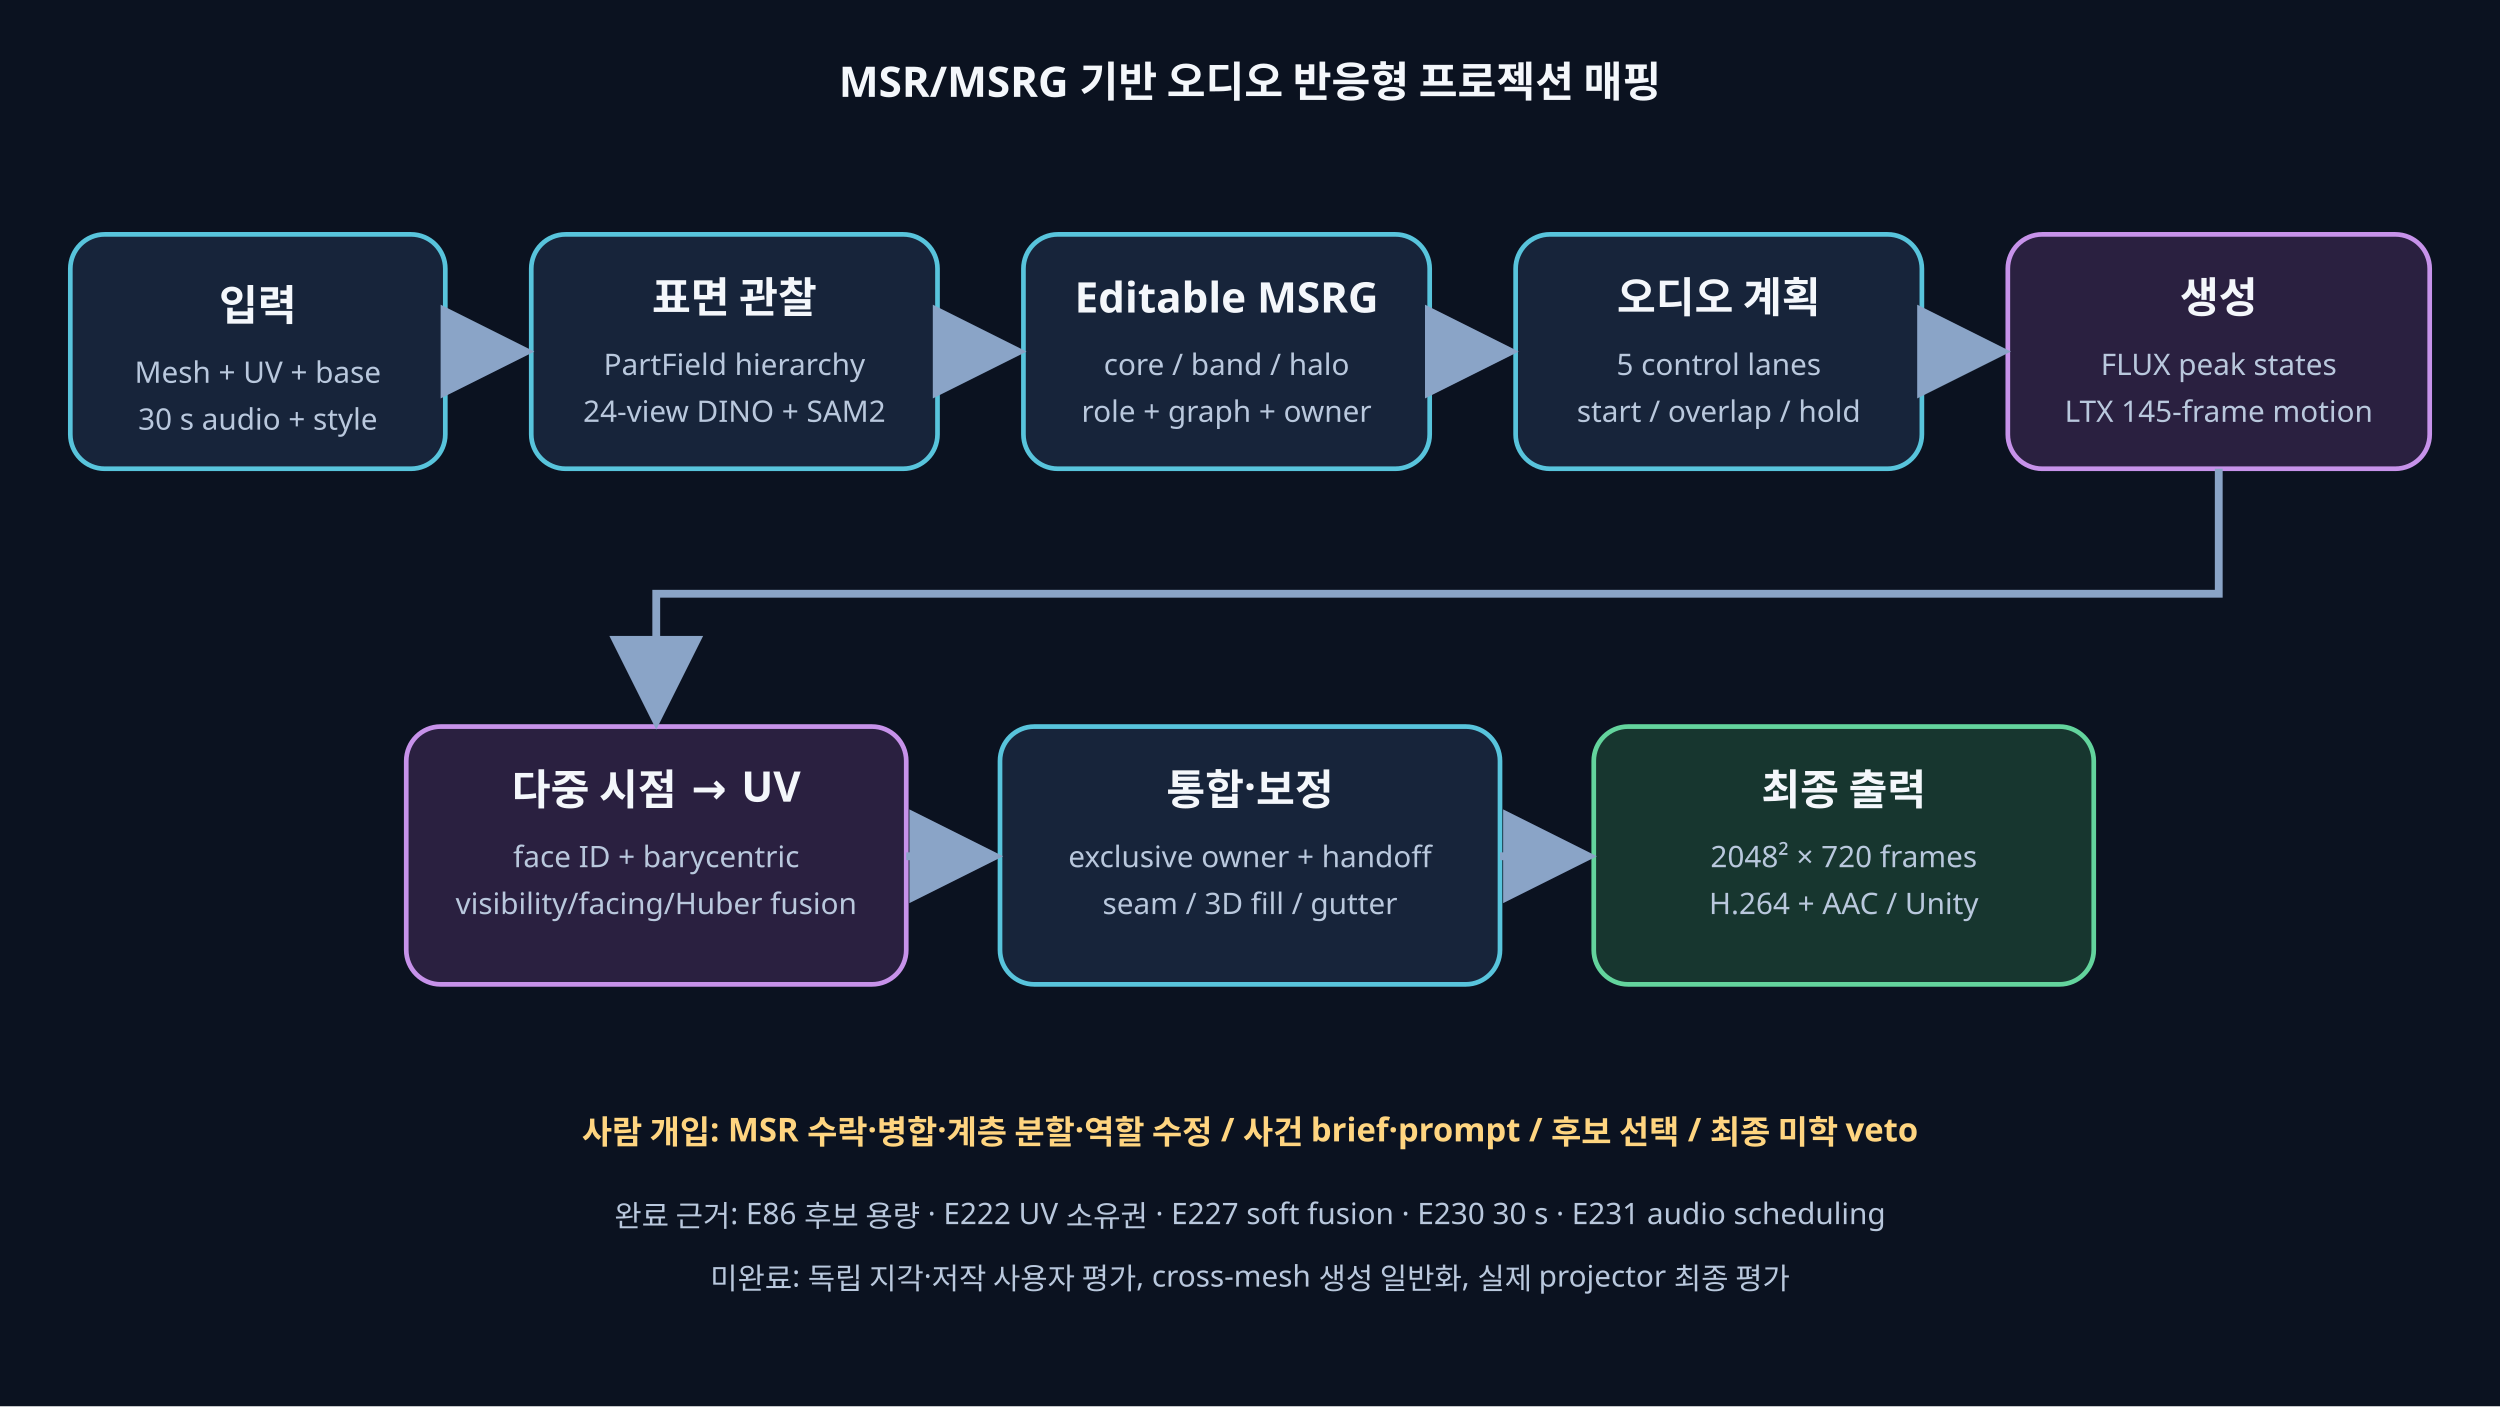
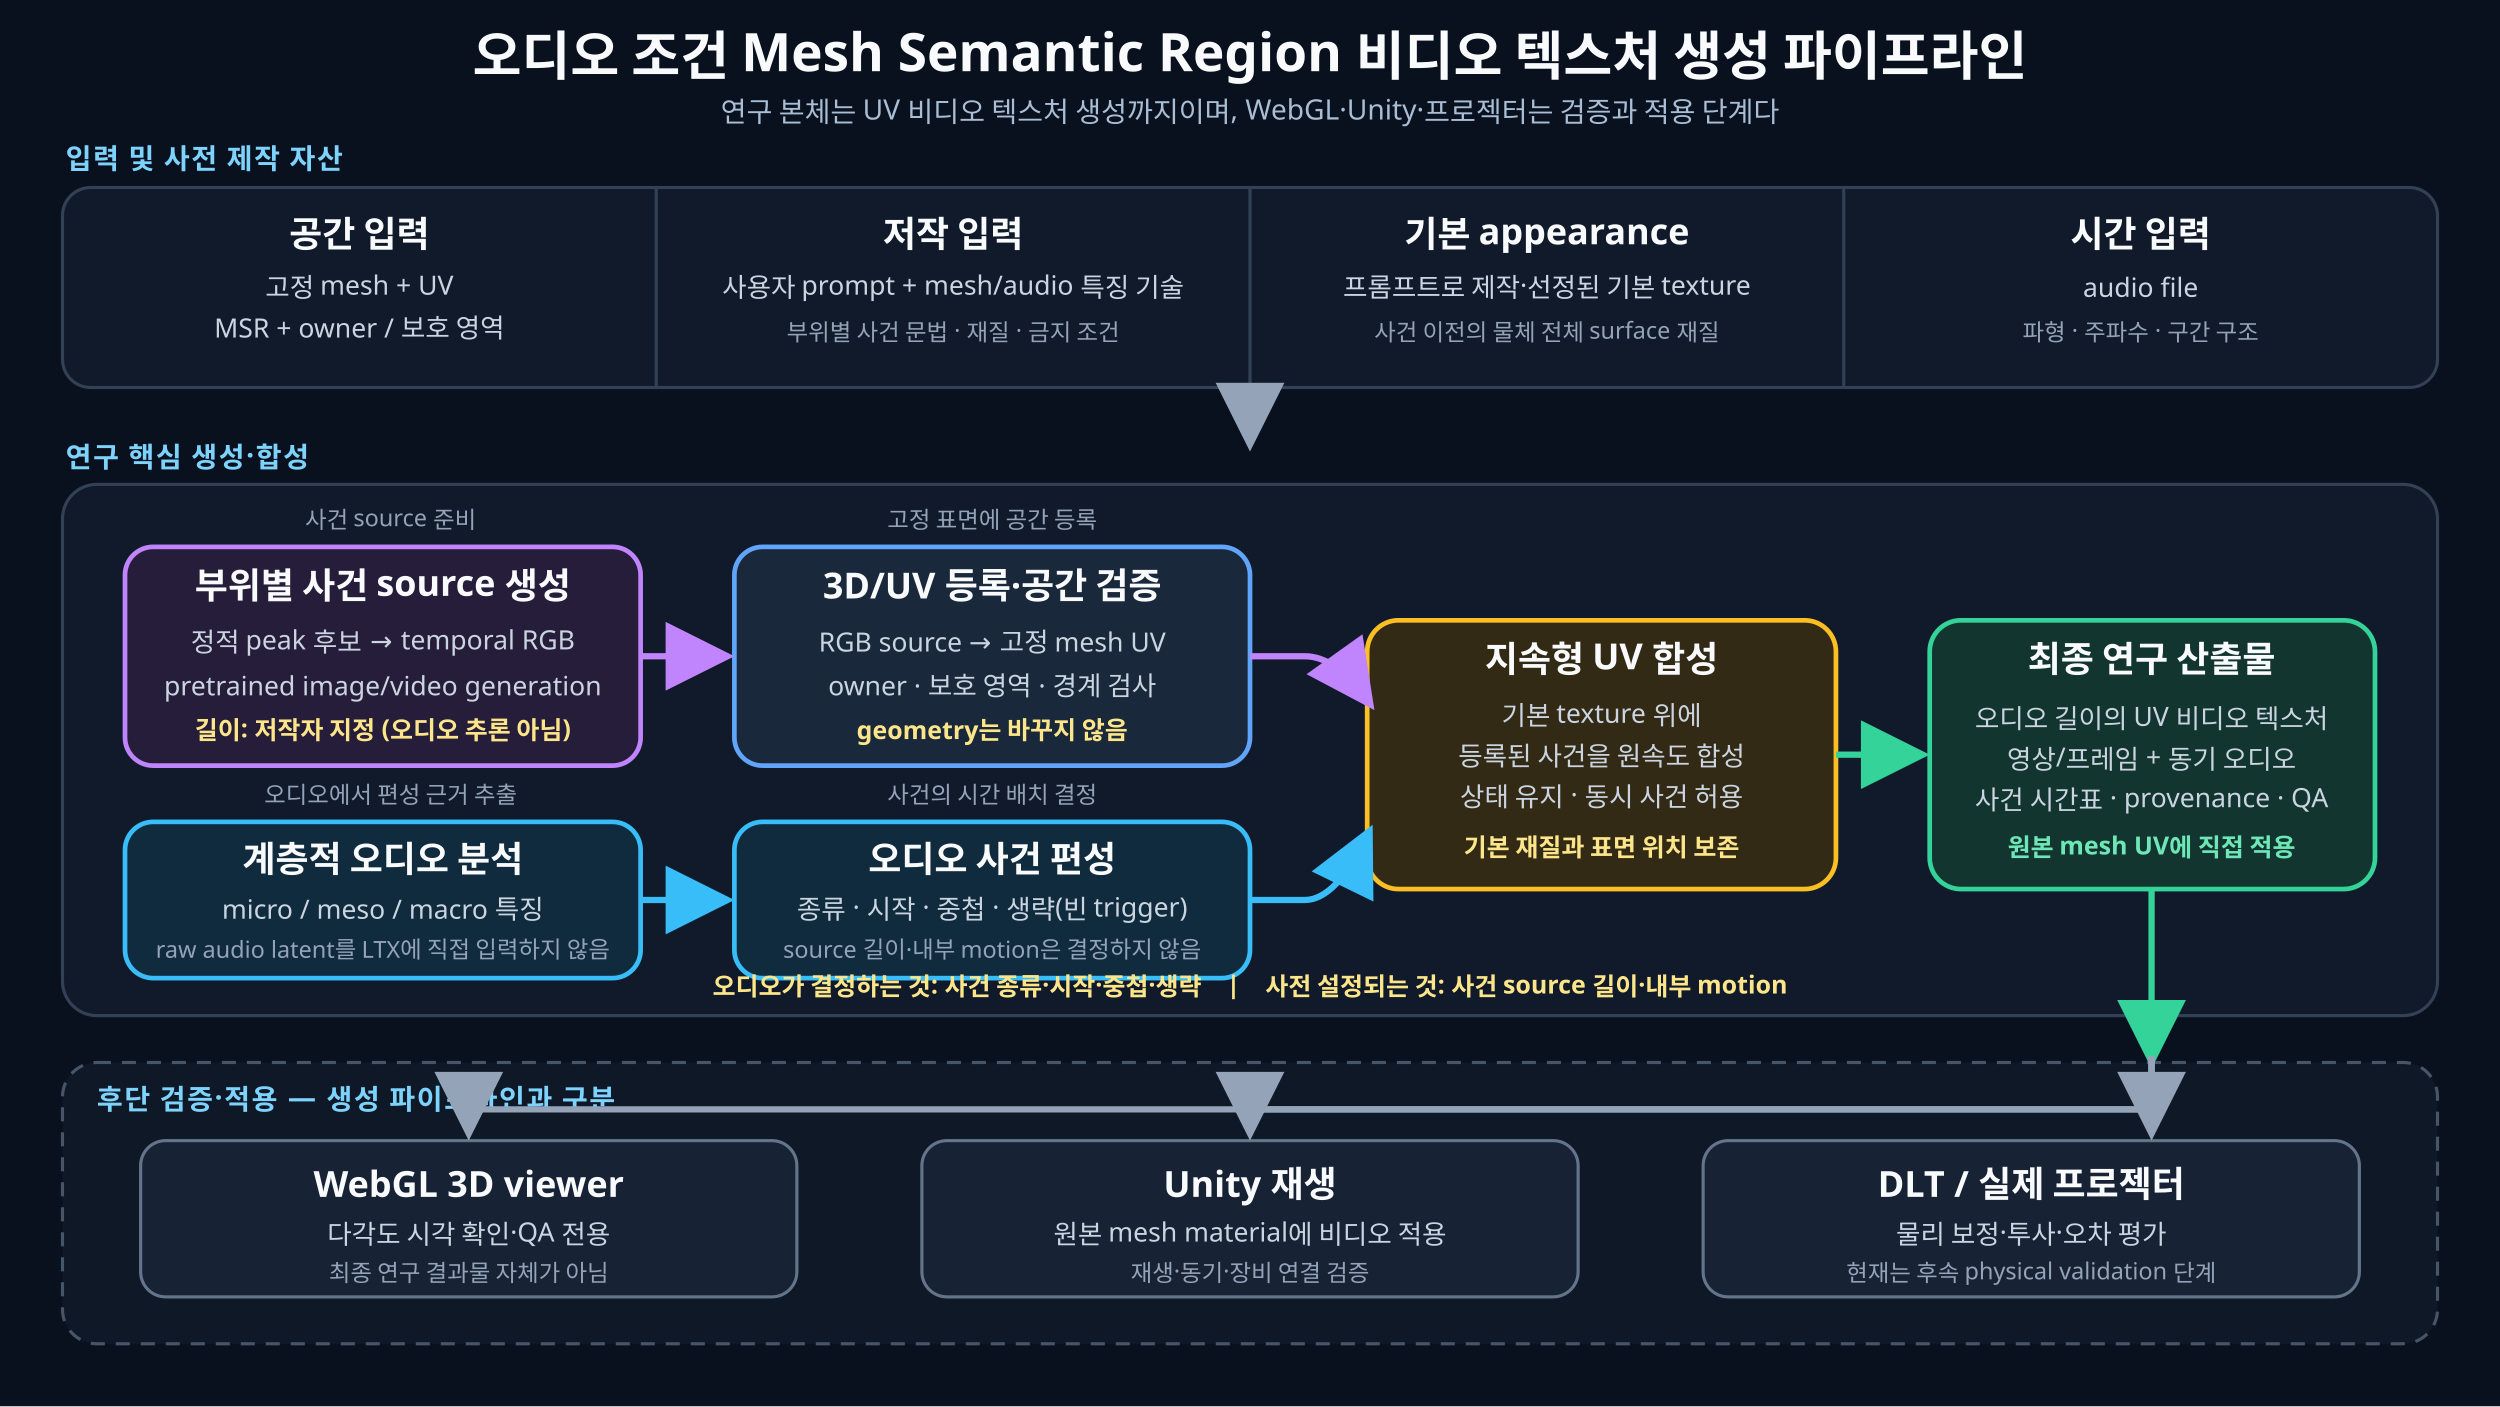
<svg xmlns="http://www.w3.org/2000/svg" width="1600" height="900" viewBox="0 0 1600 900">
  <defs>
    <style>
-       .bg{fill:#0b1220}.box{fill:#17243a;stroke:#58c4dc;stroke-width:3}.gen{fill:#2a2040;stroke:#c792ea;stroke-width:3}.out{fill:#17362f;stroke:#63d49d;stroke-width:3}.txt{fill:#f4f7fb;font-family:'Malgun Gothic','Noto Sans KR',sans-serif;font-size:27px;font-weight:700;text-anchor:middle}.sub{fill:#b9c8dd;font-family:'Malgun Gothic','Noto Sans KR',sans-serif;font-size:19px;text-anchor:middle}.arrow{stroke:#8aa4c7;stroke-width:5;fill:none;marker-end:url(#m)}.note{fill:#ffd580;font-family:'Malgun Gothic','Noto Sans KR',sans-serif;font-size:21px;font-weight:700;text-anchor:middle}
+       .bg{fill:#09111f}
+       .panel{fill:#101a2b;stroke:#334155;stroke-width:2}
+       .event{fill:#261d3b;stroke:#c084fc;stroke-width:3}
+       .audio{fill:#102b3d;stroke:#38bdf8;stroke-width:3}
+       .spatial{fill:#19283a;stroke:#60a5fa;stroke-width:3}
+       .compose{fill:#332a15;stroke:#fbbf24;stroke-width:3}
+       .output{fill:#12352f;stroke:#34d399;stroke-width:3}
+       .downstream{fill:#0f1827;stroke:#475569;stroke-width:2;stroke-dasharray:9 7}
+       .downbox{fill:#172235;stroke:#64748b;stroke-width:2}
+       .title{fill:#f8fafc;font-family:'Malgun Gothic','Noto Sans KR',sans-serif;font-size:34px;font-weight:800;text-anchor:middle}
+       .subtitle{fill:#a9bdd4;font-family:'Malgun Gothic','Noto Sans KR',sans-serif;font-size:18px;text-anchor:middle}
+       .section{fill:#7dd3fc;font-family:'Malgun Gothic','Noto Sans KR',sans-serif;font-size:18px;font-weight:800;letter-spacing:1px}
+       .head{fill:#f8fafc;font-family:'Malgun Gothic','Noto Sans KR',sans-serif;font-size:23px;font-weight:800;text-anchor:middle}
+       .body{fill:#cbd5e1;font-family:'Malgun Gothic','Noto Sans KR',sans-serif;font-size:17px;text-anchor:middle}
+       .small{fill:#94a3b8;font-family:'Malgun Gothic','Noto Sans KR',sans-serif;font-size:15px;text-anchor:middle}
+       .accent{fill:#fde68a;font-family:'Malgun Gothic','Noto Sans KR',sans-serif;font-size:16px;font-weight:800;text-anchor:middle}
+       .green{fill:#6ee7b7;font-family:'Malgun Gothic','Noto Sans KR',sans-serif;font-size:16px;font-weight:800;text-anchor:middle}
+       .arrow{stroke:#94a3b8;stroke-width:4;fill:none;marker-end:url(#arrow)}
+       .eventArrow{stroke:#c084fc;stroke-width:4;fill:none;marker-end:url(#arrowEvent)}
+       .audioArrow{stroke:#38bdf8;stroke-width:4;fill:none;marker-end:url(#arrowAudio)}
+       .outArrow{stroke:#34d399;stroke-width:4;fill:none;marker-end:url(#arrowOut)}
    </style>
-     <marker id="m" markerWidth="12" markerHeight="12" refX="10" refY="6" orient="auto">
-       <path d="M0,0 L12,6 L0,12 z" fill="#8aa4c7" />
+     <marker id="arrow" markerWidth="11" markerHeight="11" refX="9" refY="5.5" orient="auto">
+       <path d="M0,0 L11,5.5 L0,11 z" fill="#94a3b8" />
+     </marker>
+     <marker id="arrowEvent" markerWidth="11" markerHeight="11" refX="9" refY="5.5" orient="auto">
+       <path d="M0,0 L11,5.5 L0,11 z" fill="#c084fc" />
+     </marker>
+     <marker id="arrowAudio" markerWidth="11" markerHeight="11" refX="9" refY="5.5" orient="auto">
+       <path d="M0,0 L11,5.5 L0,11 z" fill="#38bdf8" />
+     </marker>
+     <marker id="arrowOut" markerWidth="11" markerHeight="11" refX="9" refY="5.5" orient="auto">
+       <path d="M0,0 L11,5.5 L0,11 z" fill="#34d399" />
    </marker>
  </defs>
  <rect class="bg" width="1600" height="900" />
-   <text class="txt" x="800" y="62" font-size="36">MSR/MSRG 기반 오디오 반응형 프로젝션 매핑</text>
-   <rect class="box" x="45" y="150" rx="22" width="240" height="150" />
-   <text class="txt" x="165" y="205">입력</text>
-   <text class="sub" x="165" y="245">Mesh + UV + base</text>
-   <text class="sub" x="165" y="275">30 s audio + style</text>
-   <rect class="box" x="340" y="150" rx="22" width="260" height="150" />
-   <text class="txt" x="470" y="200">표면 관찰</text>
-   <text class="sub" x="470" y="240">PartField hierarchy</text>
-   <text class="sub" x="470" y="270">24-view DINO + SAM2</text>
-   <rect class="box" x="655" y="150" rx="22" width="260" height="150" />
-   <text class="txt" x="785" y="200">Editable MSRG</text>
-   <text class="sub" x="785" y="240">core / band / halo</text>
-   <text class="sub" x="785" y="270">role + graph + owner</text>
-   <rect class="box" x="970" y="150" rx="22" width="260" height="150" />
-   <text class="txt" x="1100" y="200">오디오 계획</text>
-   <text class="sub" x="1100" y="240">5 control lanes</text>
-   <text class="sub" x="1100" y="270">start / overlap / hold</text>
-   <rect class="gen" x="1285" y="150" rx="22" width="270" height="150" />
-   <text class="txt" x="1420" y="200">생성</text>
-   <text class="sub" x="1420" y="240">FLUX peak states</text>
-   <text class="sub" x="1420" y="270">LTX 145-frame motion</text>
-   <path class="arrow" d="M285 225H332" />
-   <path class="arrow" d="M600 225H647" />
-   <path class="arrow" d="M915 225H962" />
-   <path class="arrow" d="M1230 225H1277" />
-   <rect class="gen" x="260" y="465" rx="22" width="320" height="165" />
-   <text class="txt" x="420" y="515">다중 시점 → UV</text>
-   <text class="sub" x="420" y="555">face ID + barycentric</text>
-   <text class="sub" x="420" y="585">visibility/facing/Huber fusion</text>
-   <rect class="box" x="640" y="465" rx="22" width="320" height="165" />
-   <text class="txt" x="800" y="515">통합·보정</text>
-   <text class="sub" x="800" y="555">exclusive owner + handoff</text>
-   <text class="sub" x="800" y="585">seam / 3D fill / gutter</text>
-   <rect class="out" x="1020" y="465" rx="22" width="320" height="165" />
-   <text class="txt" x="1180" y="515">최종 출력</text>
-   <text class="sub" x="1180" y="555">2048² × 720 frames</text>
-   <text class="sub" x="1180" y="585">H.264 + AAC / Unity</text>
-   <path class="arrow" d="M1420 300V380H420V457" />
-   <path class="arrow" d="M580 548H632" />
-   <path class="arrow" d="M960 548H1012" />
-   <text class="note" x="800" y="732">사람 개입: MSR 수락·병합·계층 분할·역할 수정 / 사건 brief·prompt / 후보 선택 / 최종 미학 veto</text>
-   <text class="sub" x="800" y="785">완료 근거: E86 후보 용량 · E222 UV 소유권 · E227 soft fusion · E230 30 s · E231 audio scheduling</text>
-   <text class="sub" x="800" y="825">미완료: 독립 지각·저작 사용자 평가, cross-mesh 생성 일반화, 실제 projector 최종 평가</text>
+   <text class="title" x="800" y="48">오디오 조건 Mesh Semantic Region 비디오 텍스처 생성 파이프라인</text>
+   <text class="subtitle" x="800" y="78">연구 본체는 UV 비디오 텍스처 생성까지이며, WebGL·Unity·프로젝터는 검증과 적용 단계다</text>
+   <text class="section" x="42" y="108">입력 및 사전 제작 자산</text>
+   <rect class="panel" x="40" y="120" rx="18" width="1520" height="128" />
+   <line x1="420" y1="120" x2="420" y2="248" stroke="#334155" stroke-width="2" />
+   <line x1="800" y1="120" x2="800" y2="248" stroke="#334155" stroke-width="2" />
+   <line x1="1180" y1="120" x2="1180" y2="248" stroke="#334155" stroke-width="2" />
+   <text class="head" x="230" y="158">공간 입력</text>
+   <text class="body" x="230" y="190">고정 mesh + UV</text>
+   <text class="body" x="230" y="216">MSR + owner / 보호 영역</text>
+   <text class="head" x="610" y="158">저작 입력</text>
+   <text class="body" x="610" y="190">사용자 prompt + mesh/audio 특징 기술</text>
+   <text class="small" x="610" y="218">부위별 사건 문법 · 재질 · 금지 조건</text>
+   <text class="head" x="990" y="158">기본 appearance</text>
+   <text class="body" x="990" y="190">프롬프트로 제작·선정된 기본 texture</text>
+   <text class="small" x="990" y="218">사건 이전의 물체 전체 surface 재질</text>
+   <text class="head" x="1370" y="158">시간 입력</text>
+   <text class="body" x="1370" y="190">audio file</text>
+   <text class="small" x="1370" y="218">파형 · 주파수 · 구간 구조</text>
+   <path class="arrow" d="M800 248V281" />
+   <text class="section" x="42" y="299">연구 핵심 생성·합성</text>
+   <rect class="panel" x="40" y="310" rx="22" width="1520" height="340" />
+   <text class="small" x="250" y="338">사건 source 준비</text>
+   <text class="small" x="635" y="338">고정 표면에 공간 등록</text>
+   <text class="small" x="250" y="514">오디오에서 편성 근거 추출</text>
+   <text class="small" x="635" y="514">사건의 시간 배치 결정</text>
+   <rect class="event" x="80" y="350" rx="18" width="330" height="140" />
+   <text class="head" x="245" y="383">부위별 사건 source 생성</text>
+   <text class="body" x="245" y="417">정적 peak 후보 → temporal RGB</text>
+   <text class="body" x="245" y="445">pretrained image/video generation</text>
+   <text class="accent" x="245" y="473">길이: 저작자 지정 (오디오 추론 아님)</text>
+   <rect class="spatial" x="470" y="350" rx="18" width="330" height="140" />
+   <text class="head" x="635" y="383">3D/UV 등록·공간 검증</text>
+   <text class="body" x="635" y="417">RGB source → 고정 mesh UV</text>
+   <text class="body" x="635" y="445">owner · 보호 영역 · 경계 검사</text>
+   <text class="accent" x="635" y="473">geometry는 바꾸지 않음</text>
+   <rect class="audio" x="80" y="526" rx="18" width="330" height="100" />
+   <text class="head" x="245" y="558">계층적 오디오 분석</text>
+   <text class="body" x="245" y="588">micro / meso / macro 특징</text>
+   <text class="small" x="245" y="613">raw audio latent를 LTX에 직접 입력하지 않음</text>
+   <rect class="audio" x="470" y="526" rx="18" width="330" height="100" />
+   <text class="head" x="635" y="558">오디오 사건 편성</text>
+   <text class="body" x="635" y="588">종류 · 시작 · 중첩 · 생략(빈 trigger)</text>
+   <text class="small" x="635" y="613">source 길이·내부 motion은 결정하지 않음</text>
+   <rect class="compose" x="875" y="397" rx="20" width="300" height="172" />
+   <text class="head" x="1025" y="430">지속형 UV 합성</text>
+   <text class="body" x="1025" y="464">기본 texture 위에</text>
+   <text class="body" x="1025" y="490">등록된 사건을 원속도 합성</text>
+   <text class="body" x="1025" y="516">상태 유지 · 동시 사건 허용</text>
+   <text class="accent" x="1025" y="548">기본 재질과 표면 위치 보존</text>
+   <rect class="output" x="1235" y="397" rx="20" width="285" height="172" />
+   <text class="head" x="1377" y="430">최종 연구 산출물</text>
+   <text class="body" x="1377" y="466">오디오 길이의 UV 비디오 텍스처</text>
+   <text class="body" x="1377" y="492">영상/프레임 + 동기 오디오</text>
+   <text class="body" x="1377" y="518">사건 시간표 · provenance · QA</text>
+   <text class="green" x="1377" y="548">원본 mesh UV에 직접 적용</text>
+   <path class="eventArrow" d="M410 420H462" />
+   <path class="audioArrow" d="M410 576H462" />
+   <path class="eventArrow" d="M800 420H835Q855 420 875 448" />
+   <path class="audioArrow" d="M800 576H835Q855 576 875 535" />
+   <path class="outArrow" d="M1175 483H1227" />
+   <text class="accent" x="800" y="637">오디오가 결정하는 것: 사건 종류·시작·중첩·생략　|　사전 설정되는 것: 사건 source 길이·내부 motion</text>
+   <path class="outArrow" d="M1377 569V676" />
+   <rect class="downstream" x="40" y="680" rx="22" width="1520" height="180" />
+   <text class="section" x="62" y="710">후단 검증·적용 — 생성 파이프라인과 구분</text>
+   <rect class="downbox" x="90" y="730" rx="16" width="420" height="100" />
+   <text class="head" x="300" y="766">WebGL 3D viewer</text>
+   <text class="body" x="300" y="796">다각도 시각 확인·QA 전용</text>
+   <text class="small" x="300" y="820">최종 연구 결과물 자체가 아님</text>
+   <rect class="downbox" x="590" y="730" rx="16" width="420" height="100" />
+   <text class="head" x="800" y="766">Unity 재생</text>
+   <text class="body" x="800" y="796">원본 mesh material에 비디오 적용</text>
+   <text class="small" x="800" y="820">재생·동기·장비 연결 검증</text>
+   <rect class="downbox" x="1090" y="730" rx="16" width="420" height="100" />
+   <text class="head" x="1300" y="766">DLT / 실제 프로젝터</text>
+   <text class="body" x="1300" y="796">물리 보정·투사·오차 평가</text>
+   <text class="small" x="1300" y="820">현재는 후속 physical validation 단계</text>
+   <path class="arrow" d="M1377 676V710H300V722" />
+   <path class="arrow" d="M1377 676V710H800V722" />
+   <path class="arrow" d="M1377 676V722" />
</svg>
